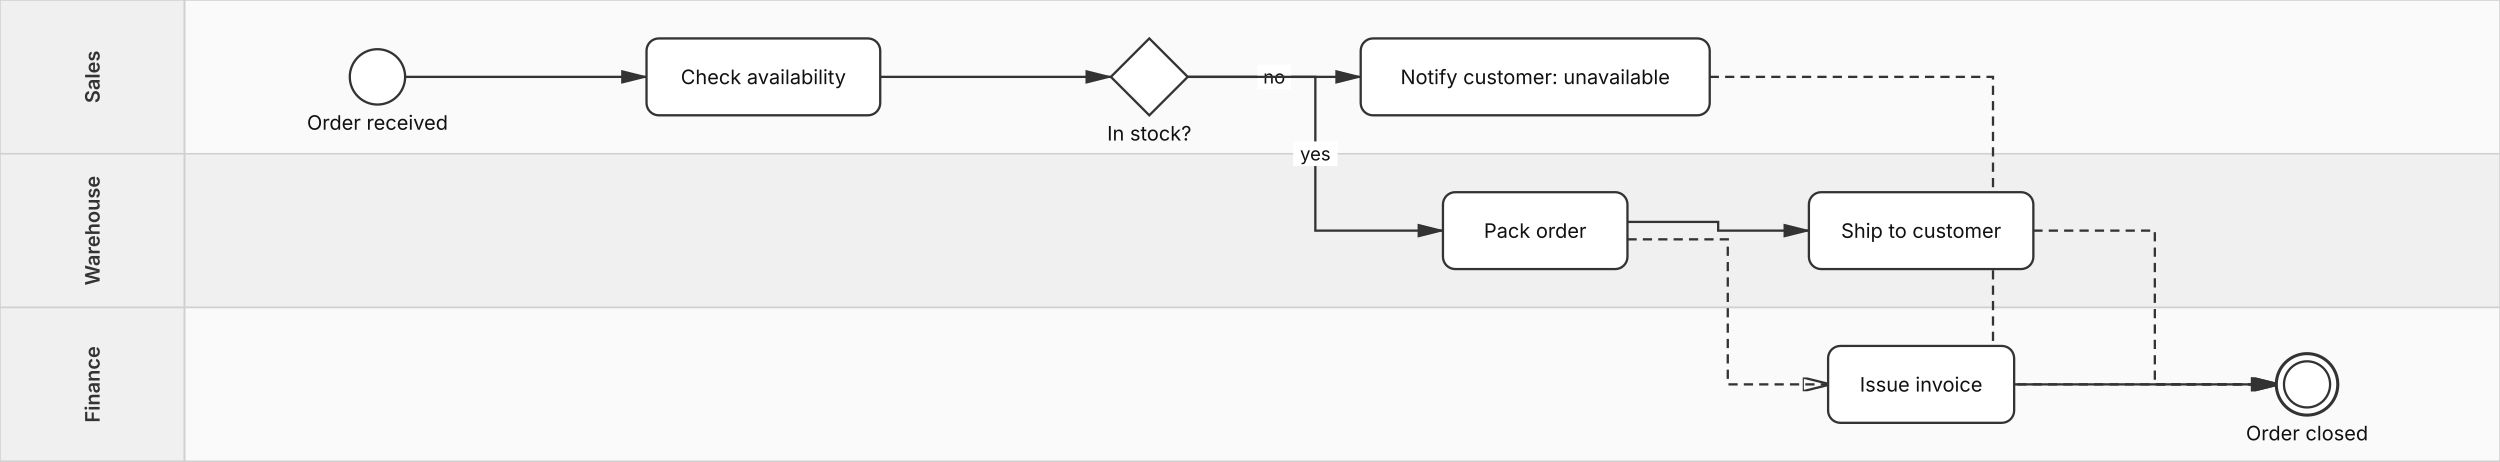
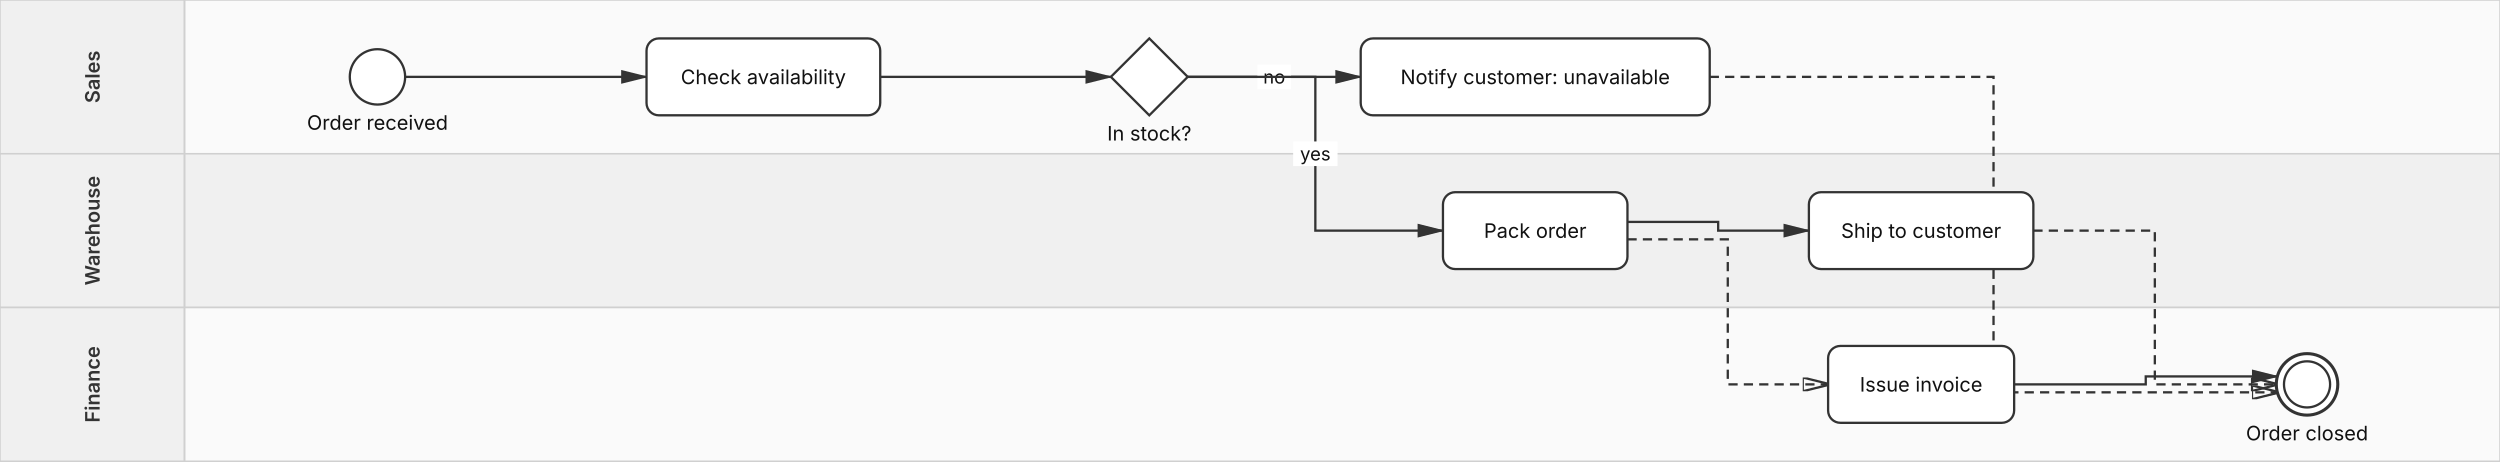
<svg xmlns="http://www.w3.org/2000/svg" width="1626" height="300" viewBox="0 0 1626 300">
  <defs>
    <marker id="arrow-seq" viewBox="0 0 12 6" refX="11" refY="3" markerWidth="12" markerHeight="6" orient="auto">
      <path d="M 0 0 L 12 3 L 0 6 z" fill="#333333" />
    </marker>
    <marker id="arrow-msg" viewBox="0 0 12 6" refX="11" refY="3" markerWidth="12" markerHeight="6" orient="auto">
      <path d="M 0 0 L 12 3 L 0 6 z" fill="none" stroke="#333333" stroke-width="1" />
    </marker>
  </defs>
  <rect x="0" y="0" width="1626" height="300" fill="#ffffff" />
  <g class="lanes">
    <rect x="120" y="0" width="1506" height="100" fill="#fafafa" />
    <rect x="0" y="0" width="120" height="100" fill="#f0f0f0" />
    <rect x="0" y="0" width="120" height="100" fill="none" stroke="#d0d0d0" stroke-width="1" />
    <rect x="120" y="0" width="1506" height="100" fill="none" stroke="#d0d0d0" stroke-width="1" />
    <text x="60" y="50" font-family="system-ui, -apple-system, sans-serif" font-size="13" font-weight="600" fill="#333333" text-anchor="middle" dominant-baseline="middle" transform="rotate(-90 60 50)">Sales</text>
    <rect x="120" y="100" width="1506" height="100" fill="#f0f0f0" />
    <rect x="0" y="100" width="120" height="100" fill="#f0f0f0" />
    <rect x="0" y="100" width="120" height="100" fill="none" stroke="#d0d0d0" stroke-width="1" />
    <rect x="120" y="100" width="1506" height="100" fill="none" stroke="#d0d0d0" stroke-width="1" />
    <text x="60" y="150" font-family="system-ui, -apple-system, sans-serif" font-size="13" font-weight="600" fill="#333333" text-anchor="middle" dominant-baseline="middle" transform="rotate(-90 60 150)">Warehouse</text>
    <rect x="120" y="200" width="1506" height="100" fill="#fafafa" />
    <rect x="0" y="200" width="120" height="100" fill="#f0f0f0" />
    <rect x="0" y="200" width="120" height="100" fill="none" stroke="#d0d0d0" stroke-width="1" />
    <rect x="120" y="200" width="1506" height="100" fill="none" stroke="#d0d0d0" stroke-width="1" />
    <text x="60" y="250" font-family="system-ui, -apple-system, sans-serif" font-size="13" font-weight="600" fill="#333333" text-anchor="middle" dominant-baseline="middle" transform="rotate(-90 60 250)">Finance</text>
  </g>
  <g class="edges">
    <path d="M 263.5 50 L 420.5 50" fill="none" stroke="#333333" stroke-width="1.5" marker-end="url(#arrow-seq)" />
    <path d="M 572.5 50 L 722.5 50" fill="none" stroke="#333333" stroke-width="1.5" marker-end="url(#arrow-seq)" />
    <path d="M 772.5 50 L 885 50" fill="none" stroke="#333333" stroke-width="1.5" marker-end="url(#arrow-seq)" />
    <rect x="817.79" y="42" width="21.92" height="16" fill="#ffffff" />
    <text x="828.75" y="50" font-family="system-ui, -apple-system, sans-serif" font-size="12" fill="#111111" text-anchor="middle" dominant-baseline="middle">no</text>
-     <path d="M 1112 50 L 1296.25 50 L 1296.25 250 L 1480.5 250" fill="none" stroke="#333333" stroke-width="1.5" stroke-dasharray="6 4" marker-end="url(#arrow-msg)" />
+     <path d="M 1112 50 L 1296.591 50 L 1296.591 255.176 L 1481.181 255.176" fill="none" stroke="#333333" stroke-width="1.5" stroke-dasharray="6 4" marker-end="url(#arrow-msg)" />
    <path d="M 772.5 50 L 855.5 50 L 855.5 150 L 938.5 150" fill="none" stroke="#333333" stroke-width="1.5" marker-end="url(#arrow-seq)" />
    <rect x="841.06" y="92" width="28.88" height="16" fill="#ffffff" />
    <text x="855.5" y="100" font-family="system-ui, -apple-system, sans-serif" font-size="12" fill="#111111" text-anchor="middle" dominant-baseline="middle">yes</text>
    <path d="M 1058.5 144.333 L 1117.5 144.333 L 1117.5 150 L 1176.5 150" fill="none" stroke="#333333" stroke-width="1.5" marker-end="url(#arrow-seq)" />
    <path d="M 1058.5 155.667 L 1123.75 155.667 L 1123.75 250 L 1189 250" fill="none" stroke="#333333" stroke-width="1.5" stroke-dasharray="6 4" marker-end="url(#arrow-msg)" />
    <path d="M 1322.5 150 L 1401.5 150 L 1401.5 250 L 1480.5 250" fill="none" stroke="#333333" stroke-width="1.5" stroke-dasharray="6 4" marker-end="url(#arrow-msg)" />
-     <path d="M 1310 250 L 1480.5 250" fill="none" stroke="#333333" stroke-width="1.5" marker-end="url(#arrow-seq)" />
+     <path d="M 1310 250 L 1395.591 250 L 1395.591 244.824 L 1481.181 244.824" fill="none" stroke="#333333" stroke-width="1.5" marker-end="url(#arrow-seq)" />
  </g>
  <g class="nodes">
    <circle cx="245.5" cy="50" r="18" fill="#ffffff" stroke="#333333" stroke-width="1.5" />
    <text x="245.5" y="84.4" font-family="system-ui, -apple-system, sans-serif" font-size="13" fill="#111111" text-anchor="middle">Order received</text>
    <rect x="420.5" y="25" width="152" height="50" rx="8" ry="8" fill="#ffffff" stroke="#333333" stroke-width="1.5" />
    <text x="496.5" y="50" font-family="system-ui, -apple-system, sans-serif" font-size="13" fill="#111111" text-anchor="middle" dominant-baseline="middle">Check availability</text>
    <polygon points="747.5,25 772.5,50 747.5,75 722.5,50" fill="#ffffff" stroke="#333333" stroke-width="1.5" />
    <text x="747.5" y="91.4" font-family="system-ui, -apple-system, sans-serif" font-size="13" fill="#111111" text-anchor="middle">In stock?</text>
    <rect x="885" y="25" width="227" height="50" rx="8" ry="8" fill="#ffffff" stroke="#333333" stroke-width="1.5" />
    <text x="998.5" y="50" font-family="system-ui, -apple-system, sans-serif" font-size="13" fill="#111111" text-anchor="middle" dominant-baseline="middle">Notify customer: unavailable</text>
    <rect x="938.5" y="125" width="120" height="50" rx="8" ry="8" fill="#ffffff" stroke="#333333" stroke-width="1.5" />
    <text x="998.5" y="150" font-family="system-ui, -apple-system, sans-serif" font-size="13" fill="#111111" text-anchor="middle" dominant-baseline="middle">Pack order</text>
    <rect x="1176.5" y="125" width="146" height="50" rx="8" ry="8" fill="#ffffff" stroke="#333333" stroke-width="1.5" />
    <text x="1249.5" y="150" font-family="system-ui, -apple-system, sans-serif" font-size="13" fill="#111111" text-anchor="middle" dominant-baseline="middle">Ship to customer</text>
    <rect x="1189" y="225" width="121" height="50" rx="8" ry="8" fill="#ffffff" stroke="#333333" stroke-width="1.5" />
    <text x="1249.5" y="250" font-family="system-ui, -apple-system, sans-serif" font-size="13" fill="#111111" text-anchor="middle" dominant-baseline="middle">Issue invoice</text>
    <circle cx="1500.5" cy="250" r="20" fill="#ffffff" stroke="#333333" stroke-width="2" />
    <circle cx="1500.5" cy="250" r="15" fill="none" stroke="#333333" stroke-width="1.5" />
    <text x="1500.5" y="286.4" font-family="system-ui, -apple-system, sans-serif" font-size="13" fill="#111111" text-anchor="middle">Order closed</text>
  </g>
</svg>
